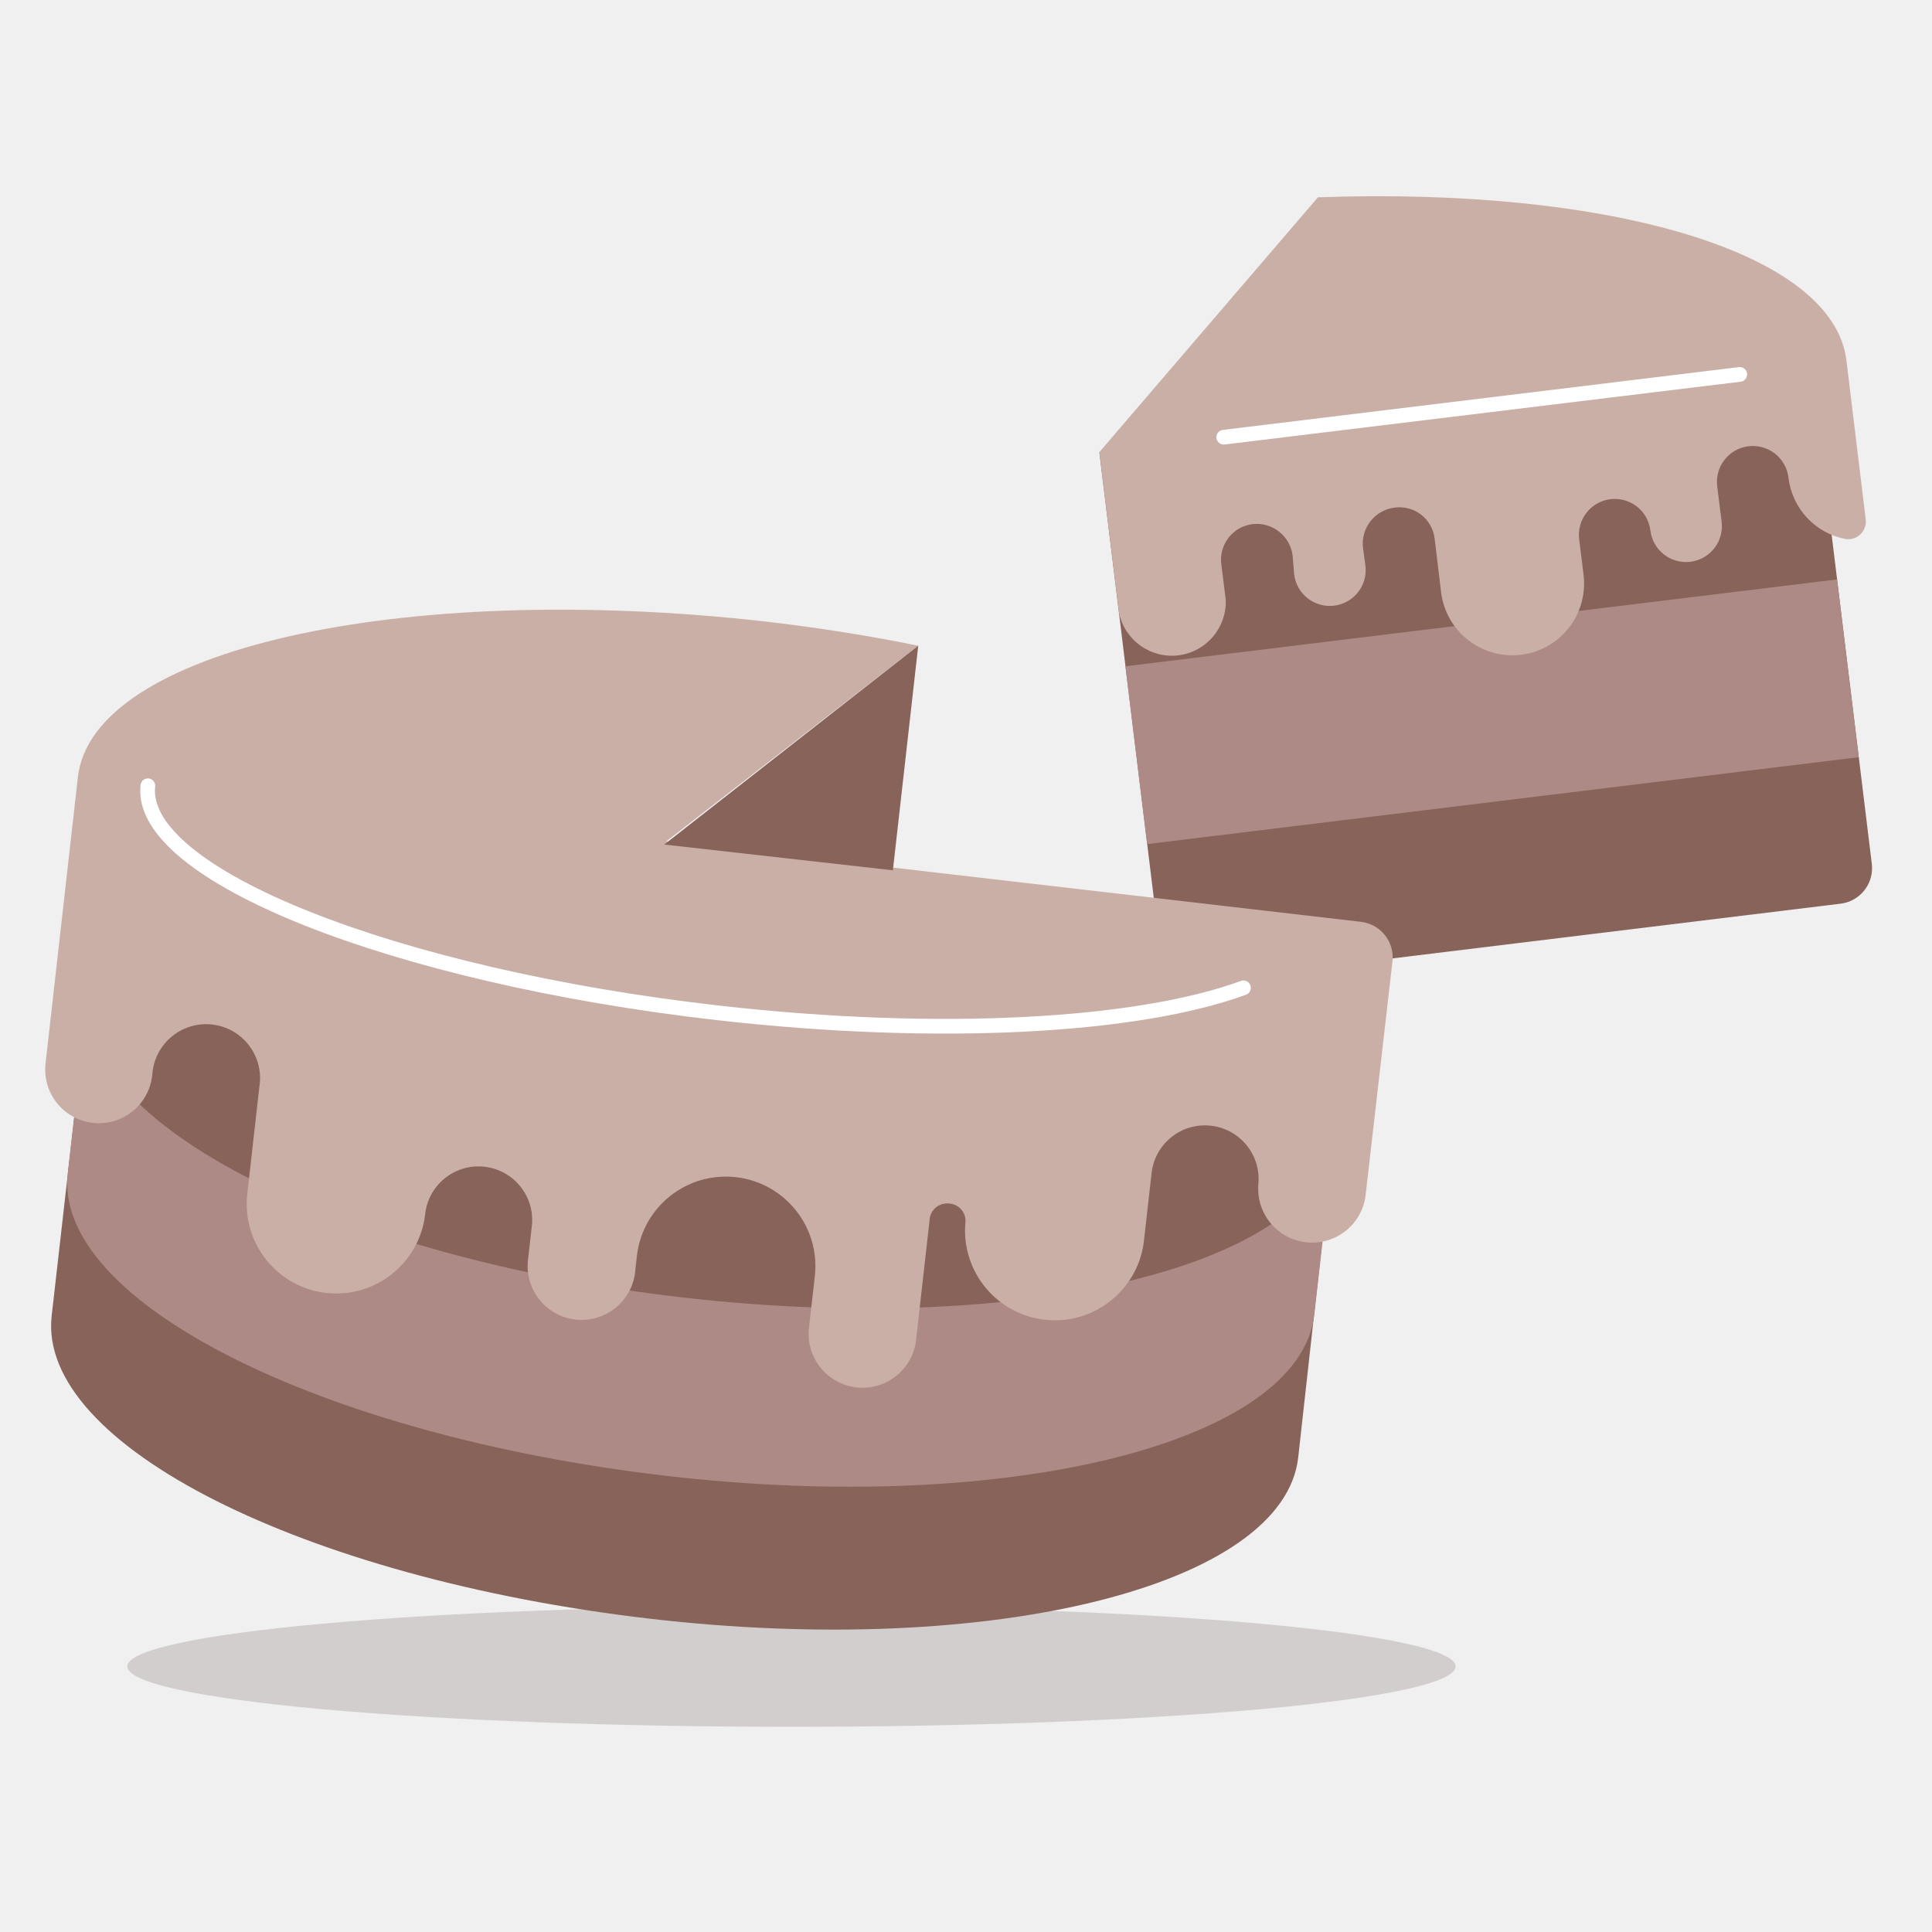
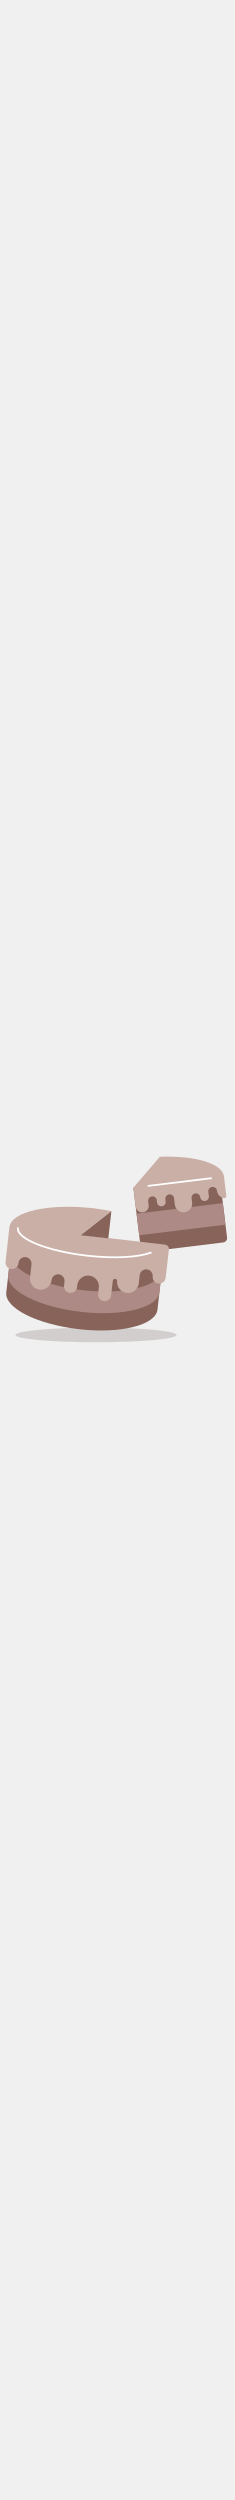
- <svg xmlns="http://www.w3.org/2000/svg" width="128" height="128" fill="none" viewBox="0 0 128 128">
+ <svg xmlns="http://www.w3.org/2000/svg" width="12" height="128" fill="none" viewBox="0 0 128 128">
  <path fill="#260F08" d="M8.436 110.406c0 1.061 4.636 2.079 12.887 2.829 8.252.75 19.444 1.171 31.113 1.171 11.67 0 22.861-.421 31.113-1.171 8.251-.75 12.887-1.768 12.887-2.829 0-1.061-4.636-2.078-12.887-2.828-8.252-.75-19.443-1.172-31.113-1.172-11.67 0-22.861.422-31.113 1.172-8.251.75-12.887 1.767-12.887 2.828Z" opacity=".15" />
  <path fill="#87635A" d="m119.983 24.22-47.147 5.76 4.32 35.36 44.773-5.467a2.377 2.377 0 0 0 2.017-1.734c.083-.304.104-.62.063-.933l-4.026-32.986Z" />
  <path fill="#AD8A85" d="m74.561 44.142 47.147-5.754 1.435 11.778-47.142 5.758-1.44-11.782Z" />
  <path fill="#CAAFA7" d="M85.636 36.78a2.4 2.4 0 0 0-2.667-2.054 2.375 2.375 0 0 0-2.053 2.667l.293 2.347a3.574 3.574 0 0 1-7.066.88l-1.307-10.667 14.48-16.88c19.253-.693 34.133 3.6 35.013 10.8l1.28 10.533a1.172 1.172 0 0 1-1.333 1.307 4.696 4.696 0 0 1-3.787-4.08 2.378 2.378 0 1 0-4.72.587l.294 2.346a2.389 2.389 0 0 1-.484 1.755 2.387 2.387 0 0 1-1.583.899 2.383 2.383 0 0 1-1.755-.484 2.378 2.378 0 0 1-.898-1.583 2.371 2.371 0 0 0-1.716-2.008 2.374 2.374 0 0 0-2.511.817 2.374 2.374 0 0 0-.493 1.751l.293 2.373a4.753 4.753 0 0 1-7.652 4.317 4.755 4.755 0 0 1-1.788-3.17l-.427-3.547a2.346 2.346 0 0 0-2.666-2.053 2.4 2.4 0 0 0-2.08 2.667l.16 1.173a2.378 2.378 0 1 1-4.72.587l-.107-1.28Z" />
  <path stroke="#fff" stroke-linecap="round" stroke-linejoin="round" stroke-width=".974" d="m81.076 28.966 34.187-4.16" />
  <path fill="#87635A" d="M7.45 51.793c-.96 8.48 16.746 17.44 39.466 19.947 22.72 2.506 42.08-2.16 43.04-10.667l-3.947 35.493c-.96 8.48-20.24 13.334-43.04 10.667S2.463 95.74 3.423 87.18l4.026-35.387Z" />
  <path fill="#AD8A85" d="M5.823 65.953c-.96 8.453 16.746 17.44 39.573 20.027 22.827 2.586 42.053-2.187 43.013-10.667L87.076 87.1c-.96 8.48-20.24 13.333-43.04 10.666C21.236 95.1 3.53 86.22 4.49 77.74l1.334-11.787Z" />
  <path fill="#CAAFA7" d="M60.836 42.78a119.963 119.963 0 0 0-10.347-1.627c-24-2.667-44.453 1.893-45.333 10.373l-2.133 18.88a3.556 3.556 0 1 0 7.066.8 3.574 3.574 0 1 1 7.094.8l-.8 7.094a5.93 5.93 0 1 0 11.786 1.333 3.556 3.556 0 0 1 7.067.8l-.267 2.347a3.573 3.573 0 0 0 7.094.826l.133-1.2a5.932 5.932 0 1 1 11.787 1.36l-.4 3.52a3.573 3.573 0 0 0 7.093.827l.933-8.267a1.174 1.174 0 0 1 1.307-.906 1.146 1.146 0 0 1 1.04 1.306 5.947 5.947 0 0 0 11.813 1.334l.534-4.72a3.556 3.556 0 0 1 7.066.8 3.573 3.573 0 0 0 7.094.826l1.786-15.546a2.373 2.373 0 0 0-2.08-2.667L44.143 55.74l16.693-12.96Z" />
  <path fill="#87635A" d="m59.156 57.66 1.68-14.88-16.827 13.173 15.147 1.707Z" />
  <path stroke="#fff" stroke-linecap="round" stroke-linejoin="round" stroke-width=".974" d="M9.796 52.06c-.667 5.866 16.24 12.586 37.733 15.04 14.774 1.68 27.867.906 34.854-1.654" />
</svg>
